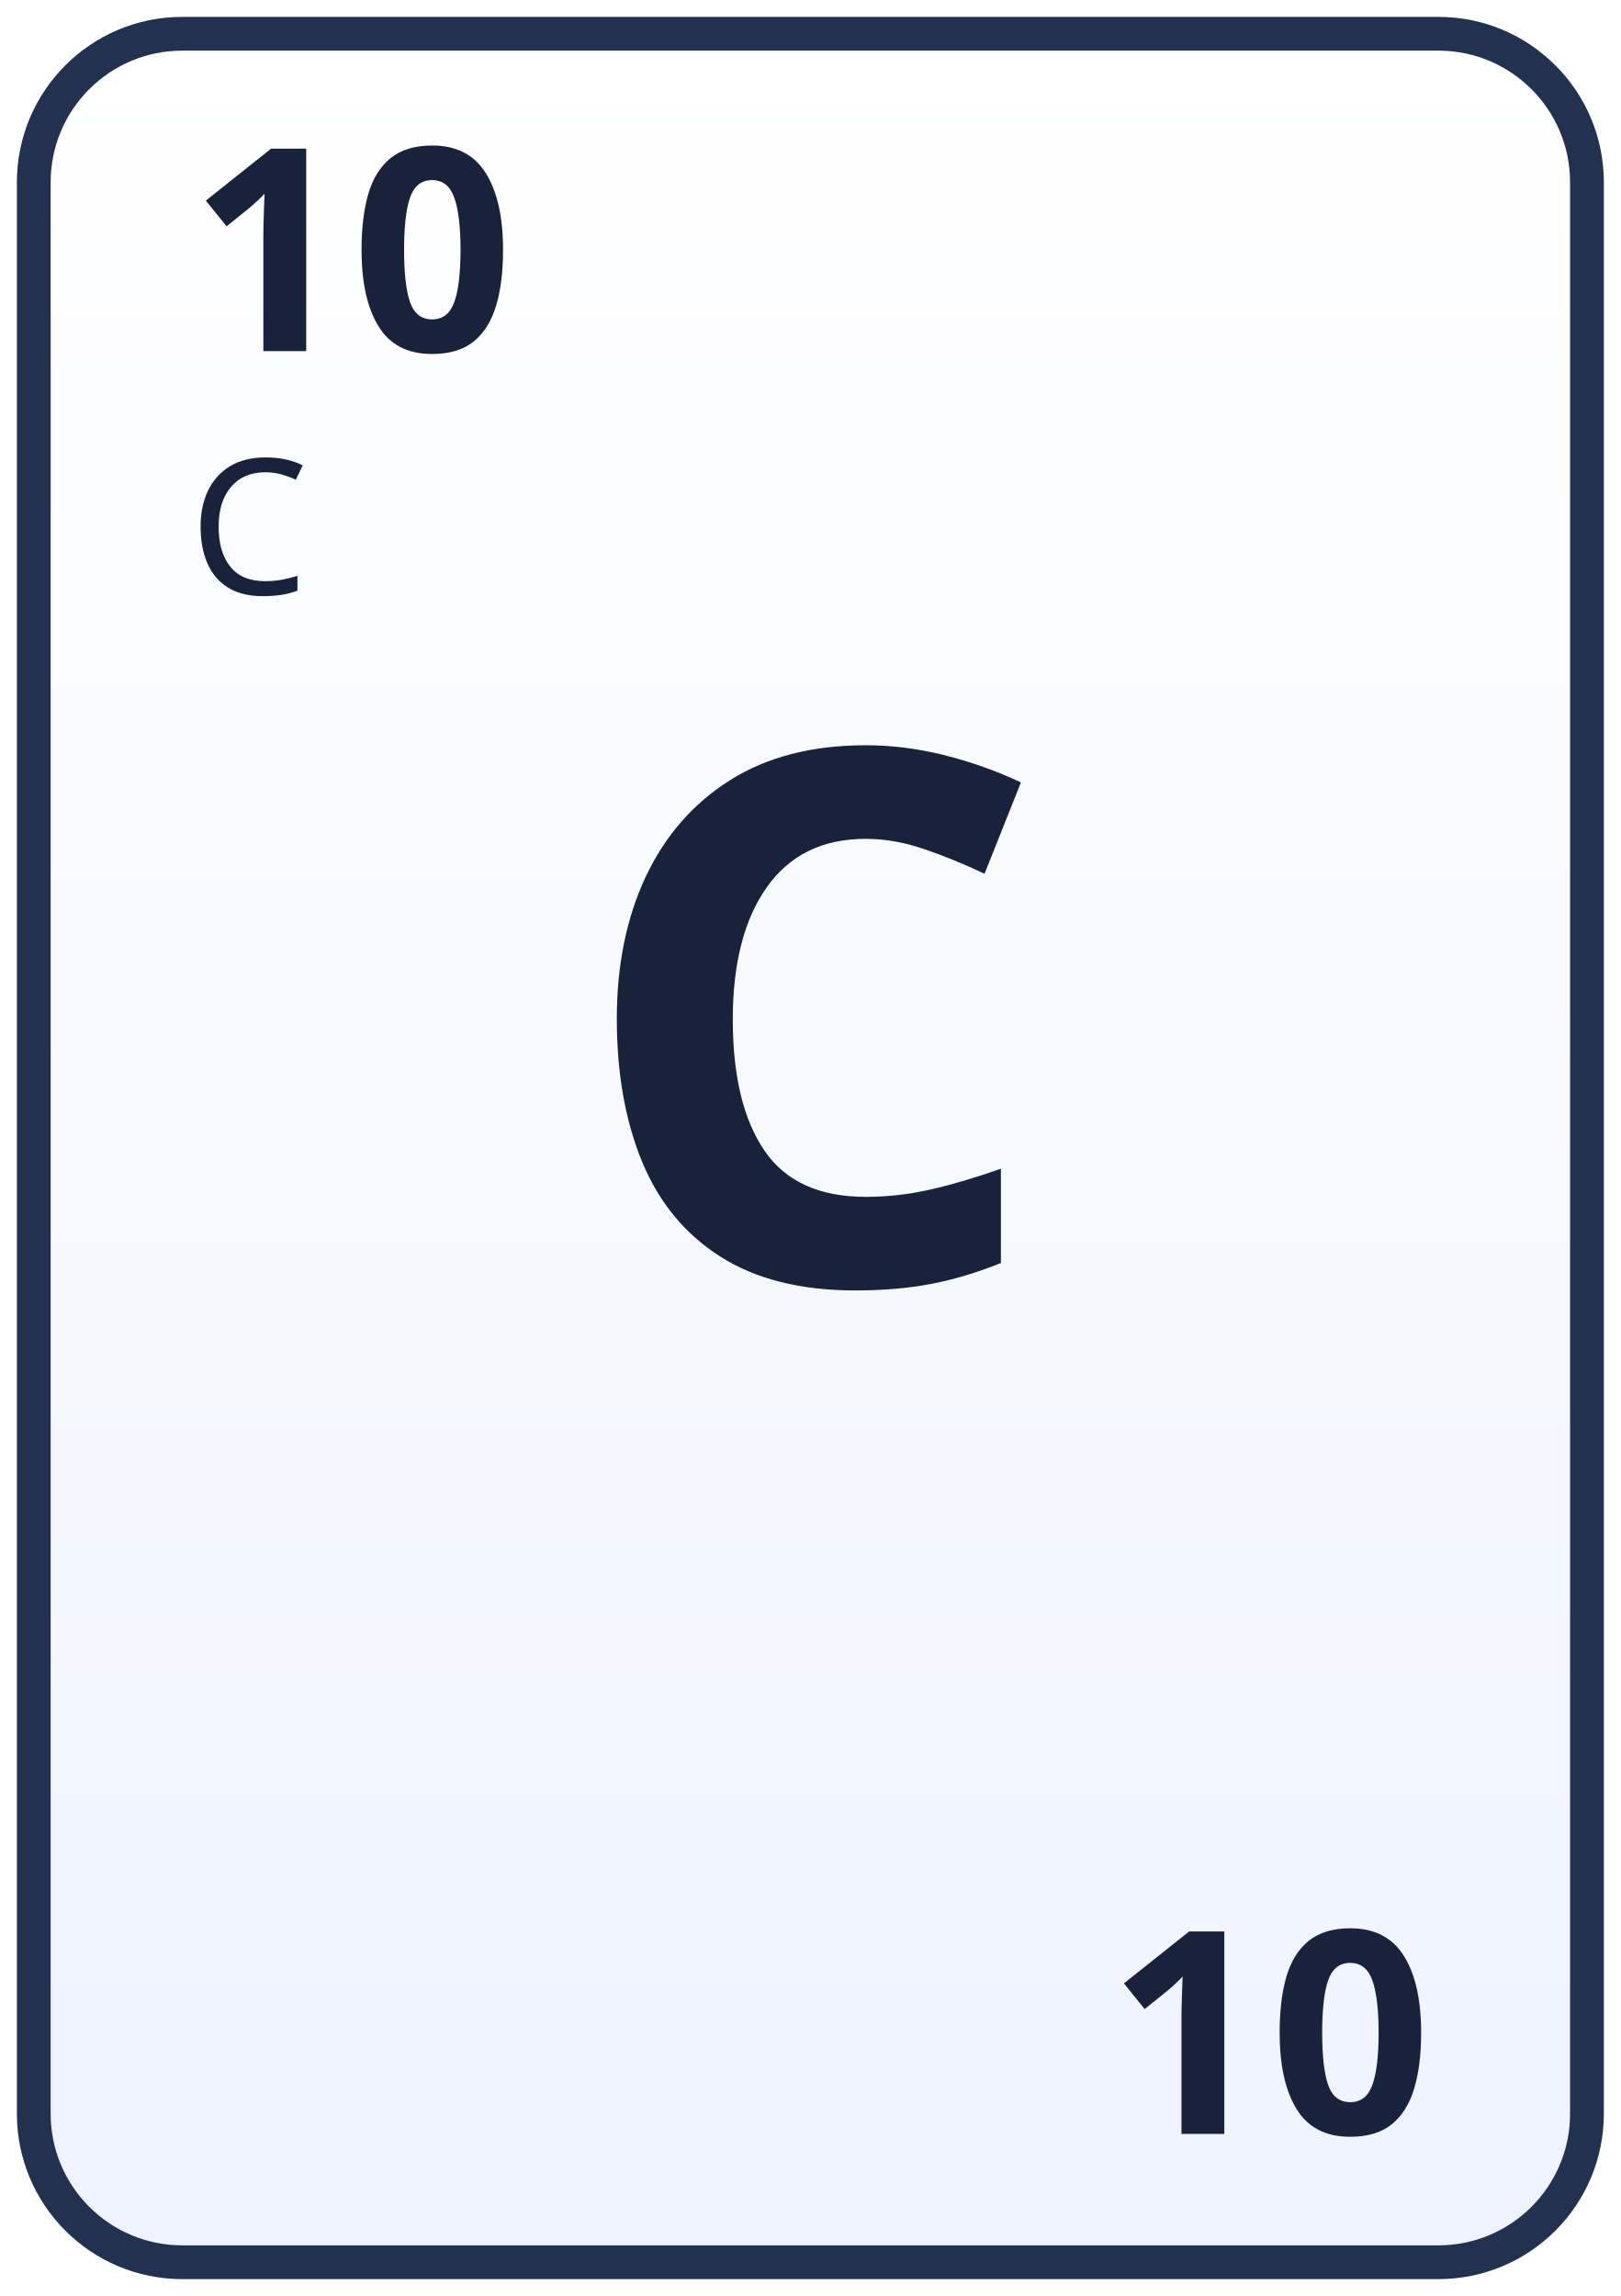
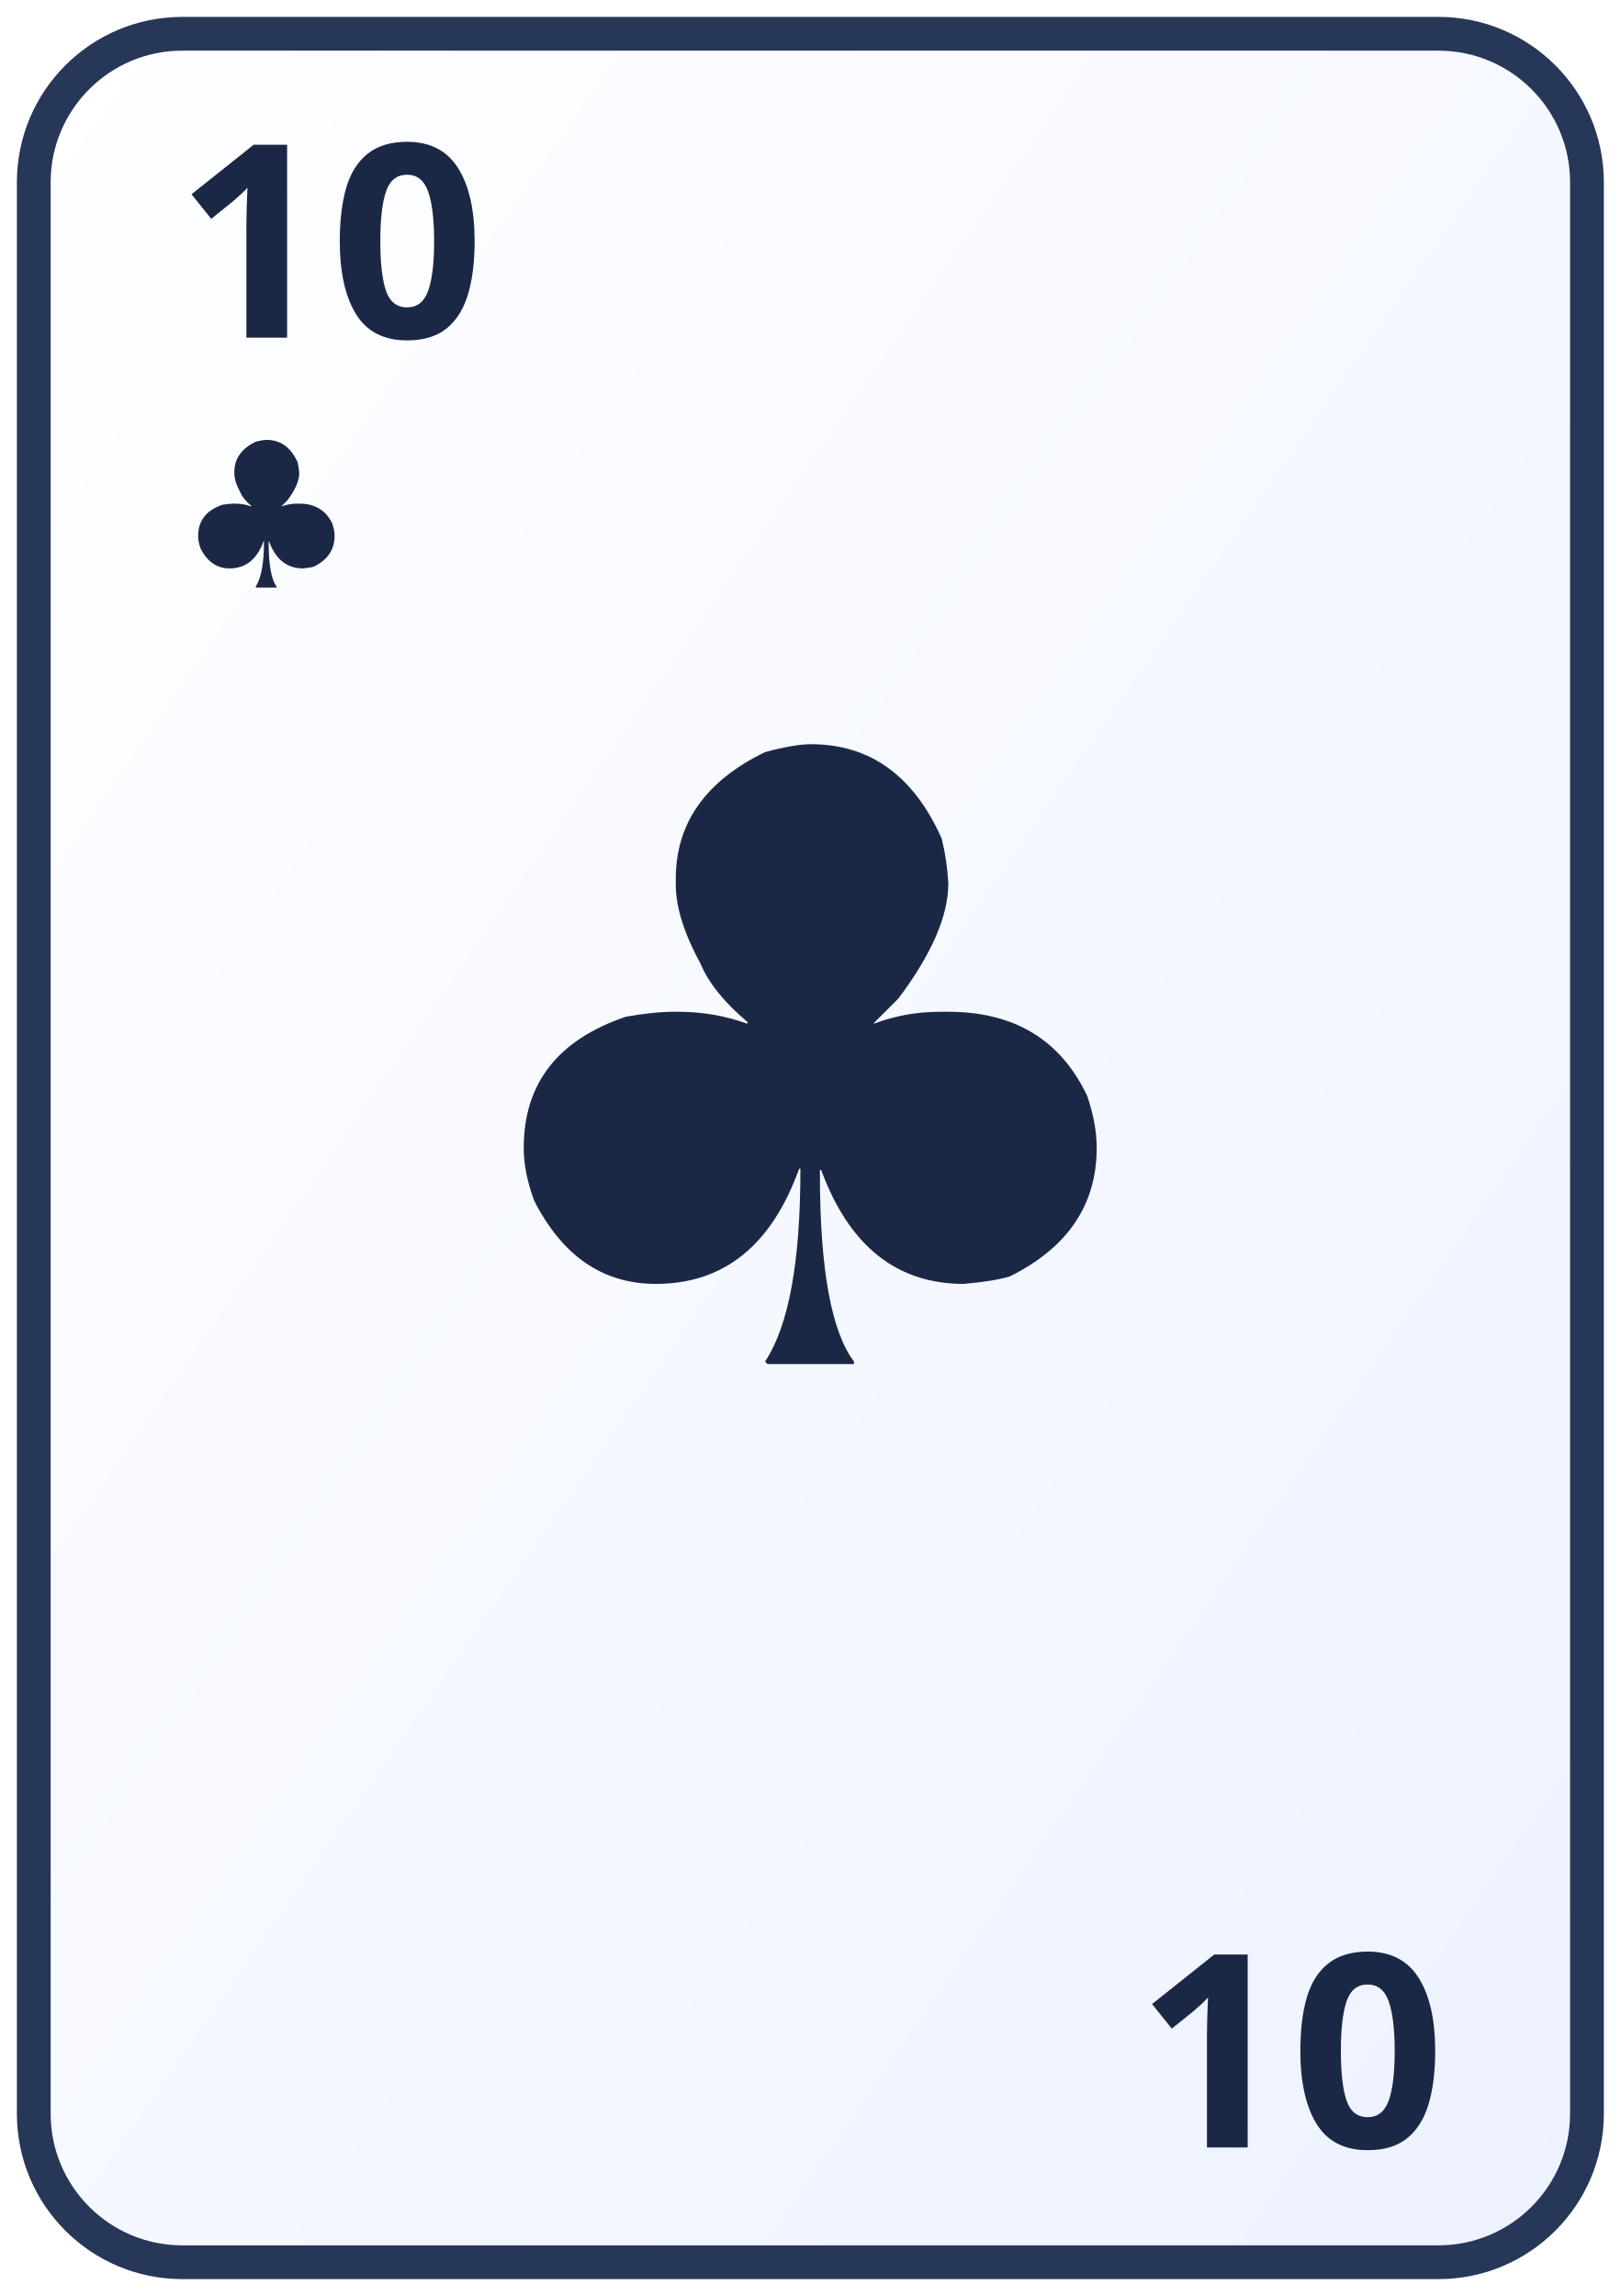
<svg xmlns="http://www.w3.org/2000/svg" viewBox="0 0 240 340" role="img" aria-label="10C">
  <defs>
-     <linearGradient id="cardFace" x1="0" y1="0" x2="0" y2="1">
+     <linearGradient id="face" x1="0" y1="0" x2="1" y2="1">
      <stop offset="0%" stop-color="#ffffff" />
-       <stop offset="100%" stop-color="#eef3ff" />
+       <stop offset="100%" stop-color="#edf2ff" />
    </linearGradient>
  </defs>
-   <rect x="5" y="5" width="230" height="330" rx="22" fill="url(#cardFace)" stroke="#22314f" stroke-width="5" />
-   <text x="28" y="52" font-size="42" font-family="Trebuchet MS, sans-serif" fill="#18233b" font-weight="700">10</text>
-   <text x="28" y="88" font-size="28" font-family="Trebuchet MS, sans-serif" fill="#18233b">C</text>
-   <text x="120" y="190" text-anchor="middle" font-size="110" font-family="Trebuchet MS, sans-serif" fill="#18233b" font-weight="700">C</text>
-   <text x="212" y="316" text-anchor="end" font-size="42" font-family="Trebuchet MS, sans-serif" fill="#18233b" font-weight="700">10</text>
+   <rect x="5" y="5" width="230" height="330" rx="22" fill="url(#face)" stroke="#273758" stroke-width="5" />
+   <text x="26" y="50" font-size="40" font-family="Trebuchet MS, sans-serif" fill="#1b2845" font-weight="700">10</text>
+   <text x="26" y="87" font-size="30" font-family="Trebuchet MS, sans-serif" fill="#1b2845" font-weight="700">♣</text>
+   <text x="120" y="202" text-anchor="middle" font-size="126" font-family="Trebuchet MS, sans-serif" fill="#1b2845" font-weight="700">♣</text>
+   <text x="214" y="318" text-anchor="end" font-size="40" font-family="Trebuchet MS, sans-serif" fill="#1b2845" font-weight="700">10</text>
</svg>
